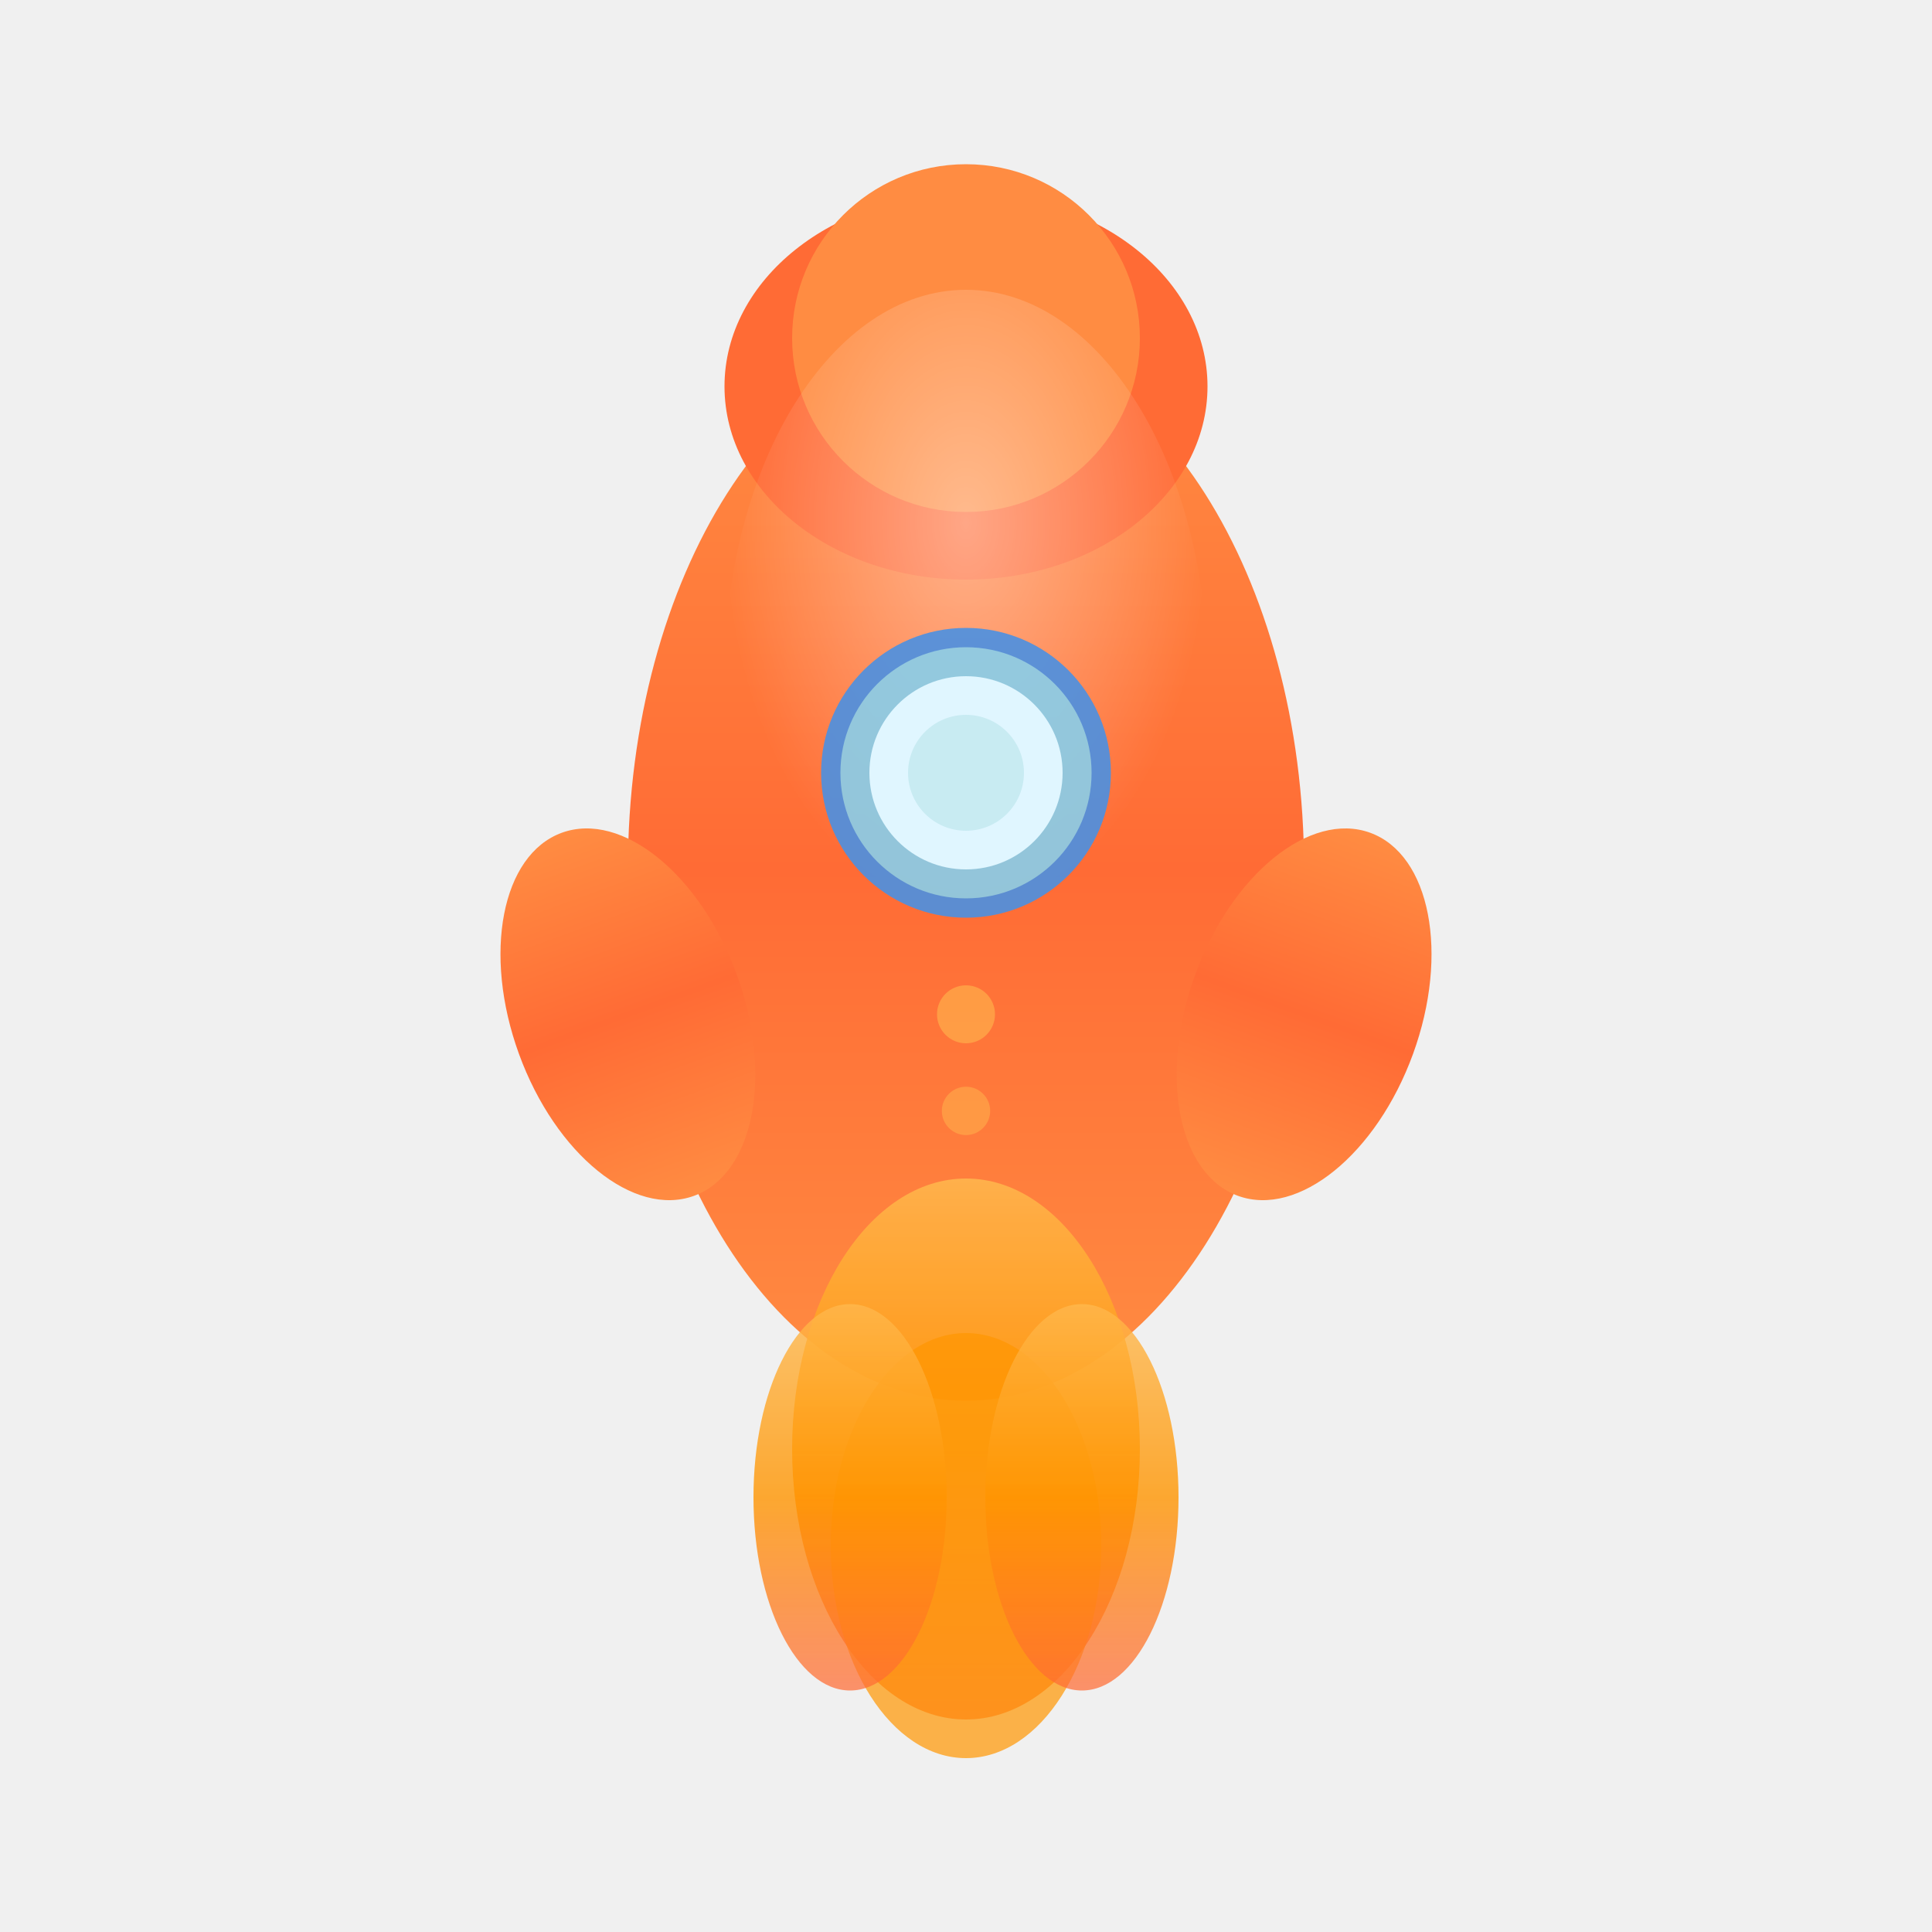
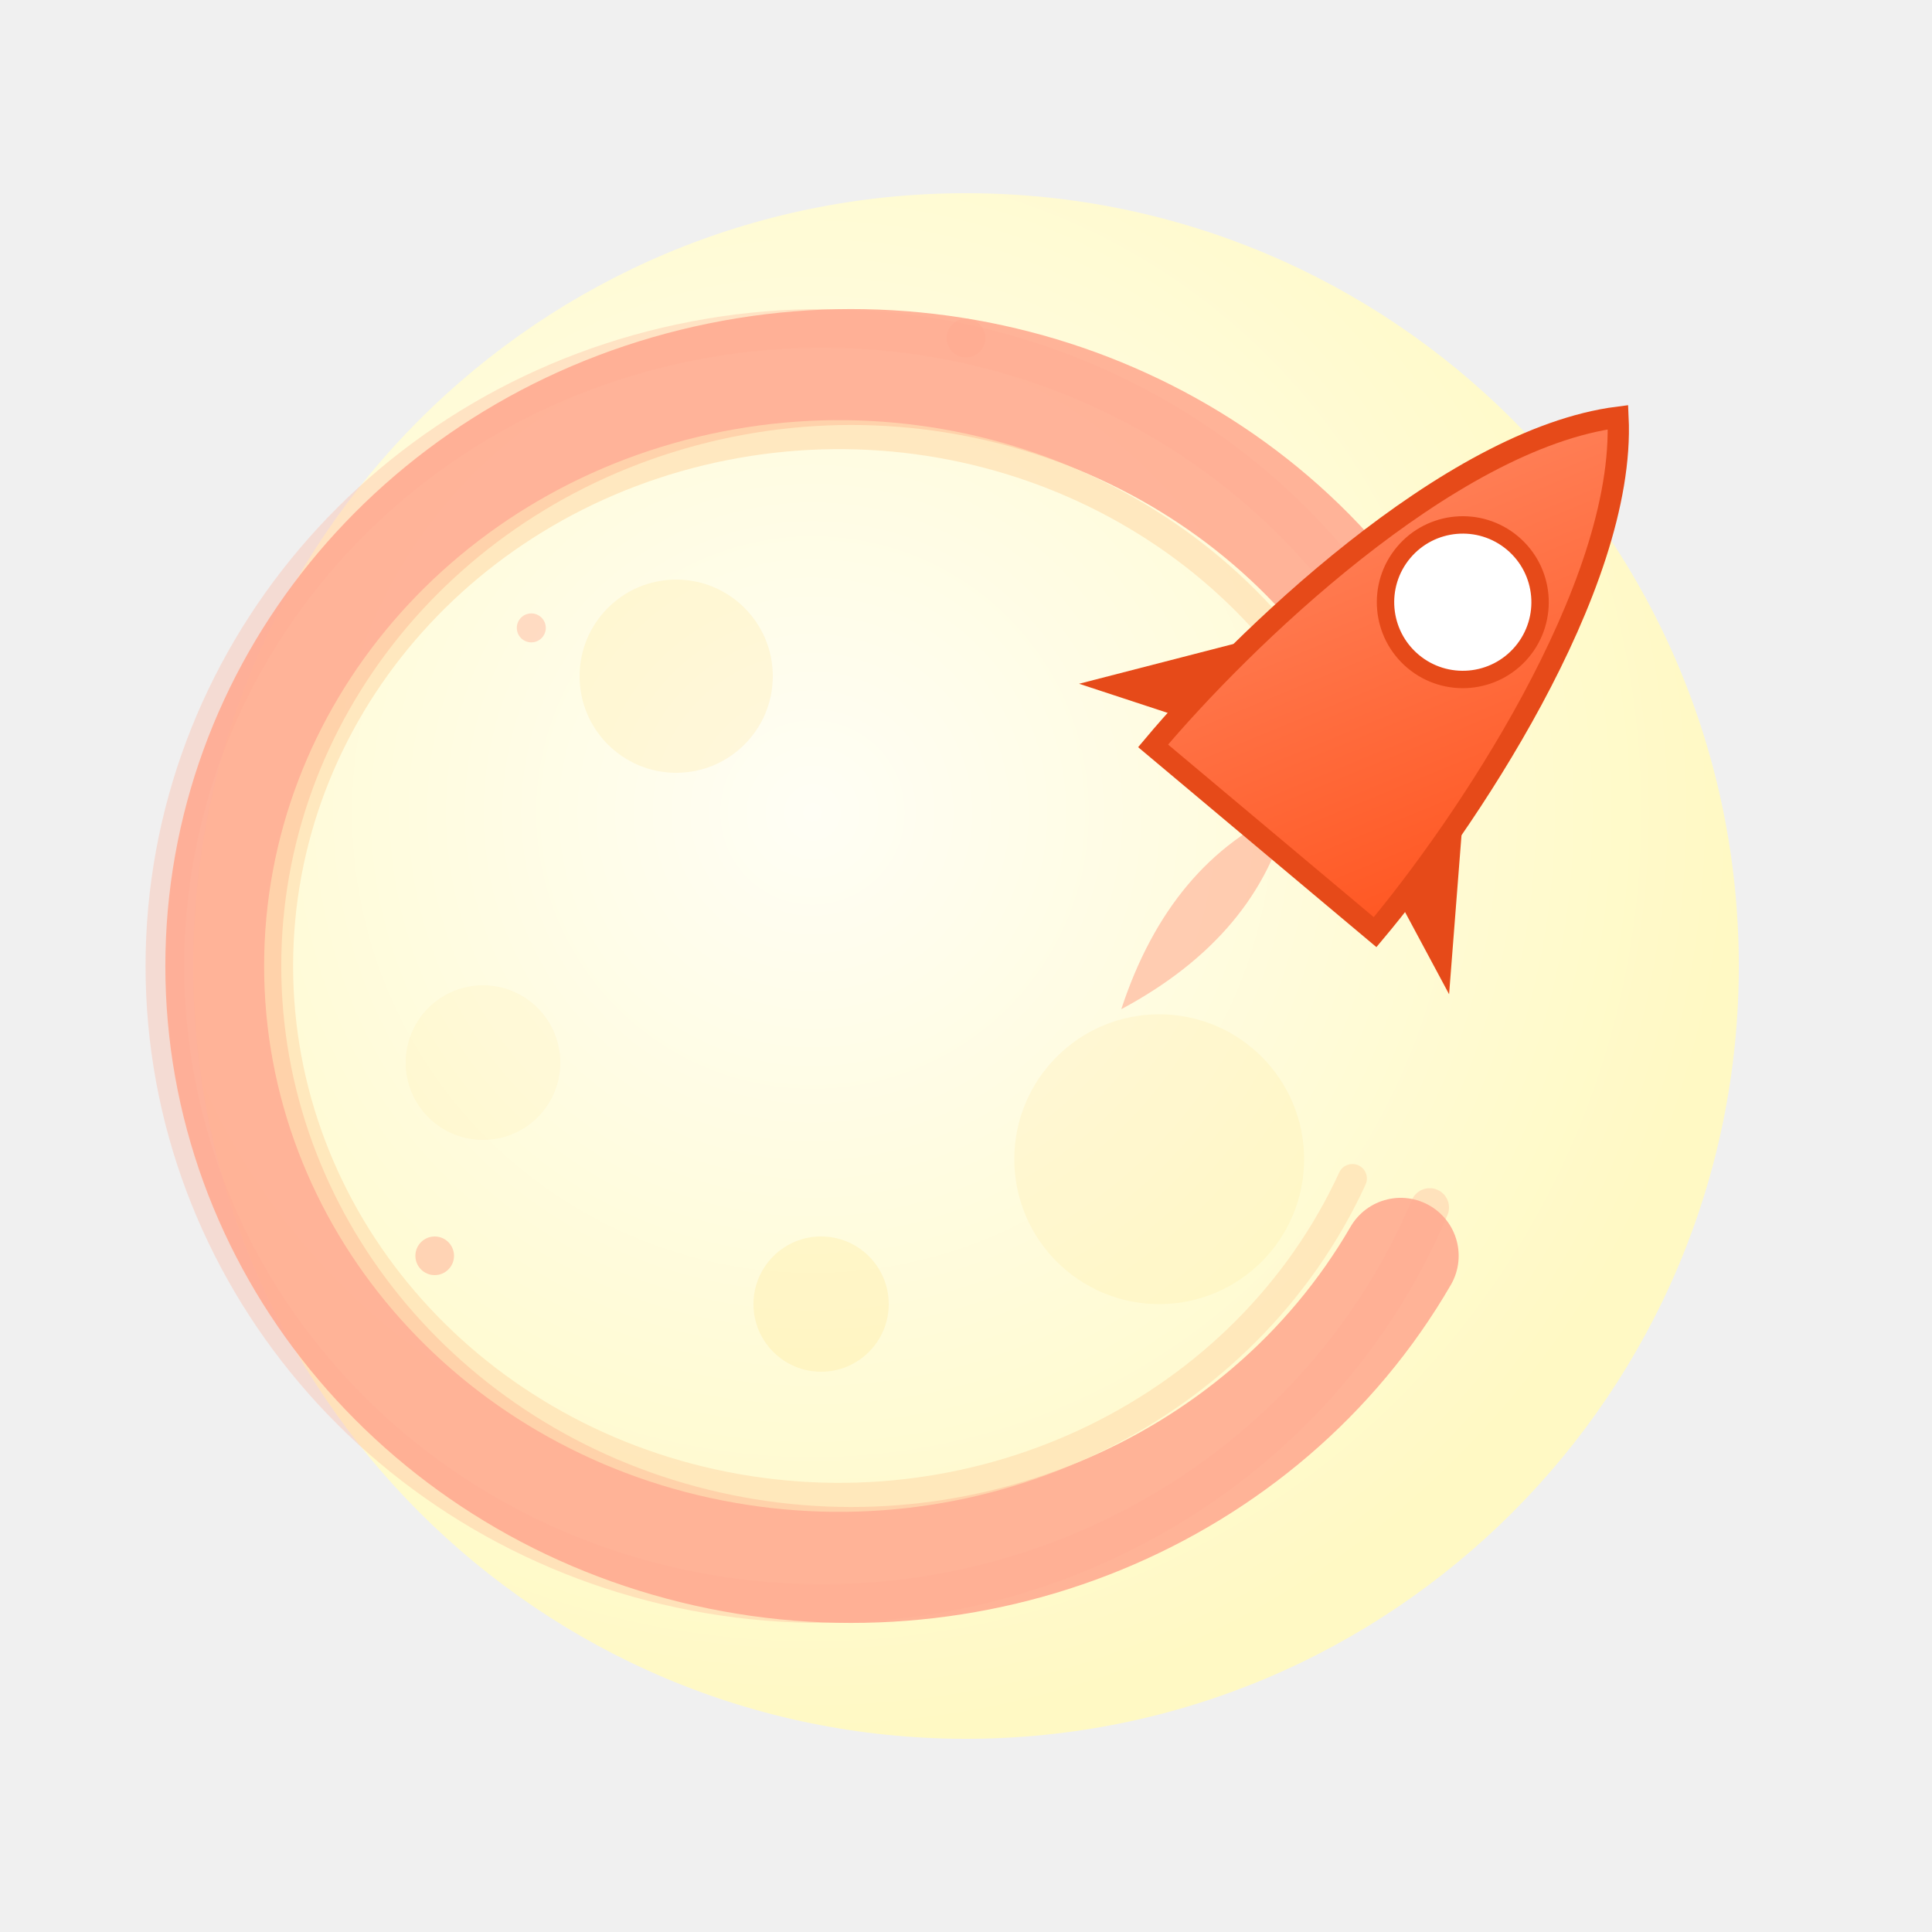
<svg xmlns="http://www.w3.org/2000/svg" width="200" height="200" viewBox="0 0 200 200">
  <defs>
-     <linearGradient id="rocketGradient" x1="0%" y1="0%" x2="0%" y2="100%">
-       <stop offset="0%" style="stop-color:#FF8C42;stop-opacity:1" />
-       <stop offset="50%" style="stop-color:#FF6B35;stop-opacity:1" />
-       <stop offset="100%" style="stop-color:#FF8C42;stop-opacity:1" />
+     <linearGradient id="brandGrad" x1="0%" y1="0%" x2="100%" y2="100%">
+       <stop offset="0%" style="stop-color:#FF8A65" />
+       <stop offset="100%" style="stop-color:#FF5722" />
    </linearGradient>
-     <linearGradient id="flameGradient" x1="0%" y1="0%" x2="0%" y2="100%">
-       <stop offset="0%" style="stop-color:#FFB84D;stop-opacity:1" />
-       <stop offset="50%" style="stop-color:#FF9500;stop-opacity:1" />
-       <stop offset="100%" style="stop-color:#FF6B35;stop-opacity:0.9" />
-     </linearGradient>
-     <radialGradient id="highlightGradient" cx="50%" cy="30%">
-       <stop offset="0%" style="stop-color:#FFFFFF;stop-opacity:0.4" />
-       <stop offset="100%" style="stop-color:#FFFFFF;stop-opacity:0" />
+     <radialGradient id="moonGrad" cx="40%" cy="40%" r="60%">
+       <stop offset="0%" style="stop-color:#FFFEF5" />
+       <stop offset="100%" style="stop-color:#FFF9C4" />
    </radialGradient>
+     <clipPath id="moonClip">
+       <circle cx="100" cy="100" r="80" />
+     </clipPath>
  </defs>
-   <ellipse cx="100" cy="90" rx="35" ry="55" fill="url(#rocketGradient)" />
-   <ellipse cx="100" cy="40" rx="25" ry="20" fill="#FF6B35" />
-   <circle cx="100" cy="35" r="18" fill="#FF8C42" />
-   <ellipse cx="100" cy="70" rx="25" ry="40" fill="url(#highlightGradient)" />
-   <circle cx="100" cy="80" r="14" fill="#87CEEB" opacity="0.9" stroke="#4A90E2" stroke-width="2" />
-   <circle cx="100" cy="80" r="10" fill="#E0F6FF" />
-   <circle cx="100" cy="80" r="6" fill="#B0E0E6" opacity="0.5" />
-   <ellipse cx="65" cy="105" rx="12" ry="20" fill="url(#rocketGradient)" transform="rotate(-20 65 105)" />
-   <ellipse cx="135" cy="105" rx="12" ry="20" fill="url(#rocketGradient)" transform="rotate(20 135 105)" />
-   <ellipse cx="100" cy="150" rx="18" ry="28" fill="url(#flameGradient)" opacity="0.85" />
-   <ellipse cx="100" cy="160" rx="14" ry="22" fill="#FF9500" opacity="0.7" />
-   <ellipse cx="88" cy="155" rx="10" ry="20" fill="url(#flameGradient)" opacity="0.8" />
-   <ellipse cx="112" cy="155" rx="10" ry="20" fill="url(#flameGradient)" opacity="0.8" />
-   <circle cx="100" cy="105" r="3" fill="#FFB84D" opacity="0.6" />
-   <circle cx="100" cy="115" r="2.5" fill="#FFB84D" opacity="0.5" />
+   <circle cx="100" cy="100" r="80" fill="url(#moonGrad)" />
+   <g clip-path="url(#moonClip)" opacity="0.4">
+     <circle cx="70" cy="70" r="10" fill="#FFE082" opacity="0.5" />
+     <circle cx="120" cy="120" r="15" fill="#FFE082" opacity="0.4" />
+     <circle cx="85" cy="135" r="7" fill="#FFE082" opacity="0.6" />
+     <circle cx="140" cy="85" r="5" fill="#FFE082" opacity="0.5" />
+     <circle cx="50" cy="110" r="8" fill="#FFE082" opacity="0.3" />
+   </g>
+   <path d="M 148 75 A 68 66 0 1 0 148 125" fill="none" stroke="#FFAB91" stroke-width="4" stroke-linecap="round" opacity="0.3" />
+   <path d="M 145 70 A 65 62 0 1 0 145 130" fill="none" stroke="#FFAB91" stroke-width="12" stroke-linecap="round" opacity="0.9" />
+   <path d="M 140 78 A 58 55 0 1 0 140 122" fill="none" stroke="#FFE0B2" stroke-width="3" stroke-linecap="round" opacity="0.7" />
+   <circle cx="100" cy="35" r="2" fill="#FFAB91" opacity="0.6" />
+   <circle cx="55" cy="65" r="1.5" fill="#FFAB91" opacity="0.4" />
+   <circle cx="45" cy="130" r="2" fill="#FFAB91" opacity="0.5" />
+   <g transform="translate(145, 70) rotate(40)">
+     <path d="M 0 18 Q -6 30 0 45 Q 6 30 0 18" fill="#FFAB91" opacity="0.6" />
+     <path d="M 0 -35               C -12 -22, -15 8, -15 22              L 15 22              C 15 8, 12 -22, 0 -35 Z" fill="url(#brandGrad)" stroke="#E64A19" stroke-width="2.2" />
+     <circle cx="0" cy="-10" r="8" fill="white" stroke="#E64A19" stroke-width="1.8" />
+     <path d="M -15 8 L -25 22 L -15 18" fill="#E64A19" />
+     <path d="M 15 8 L 25 22 L 15 18" fill="#E64A19" />
+   </g>
</svg>
